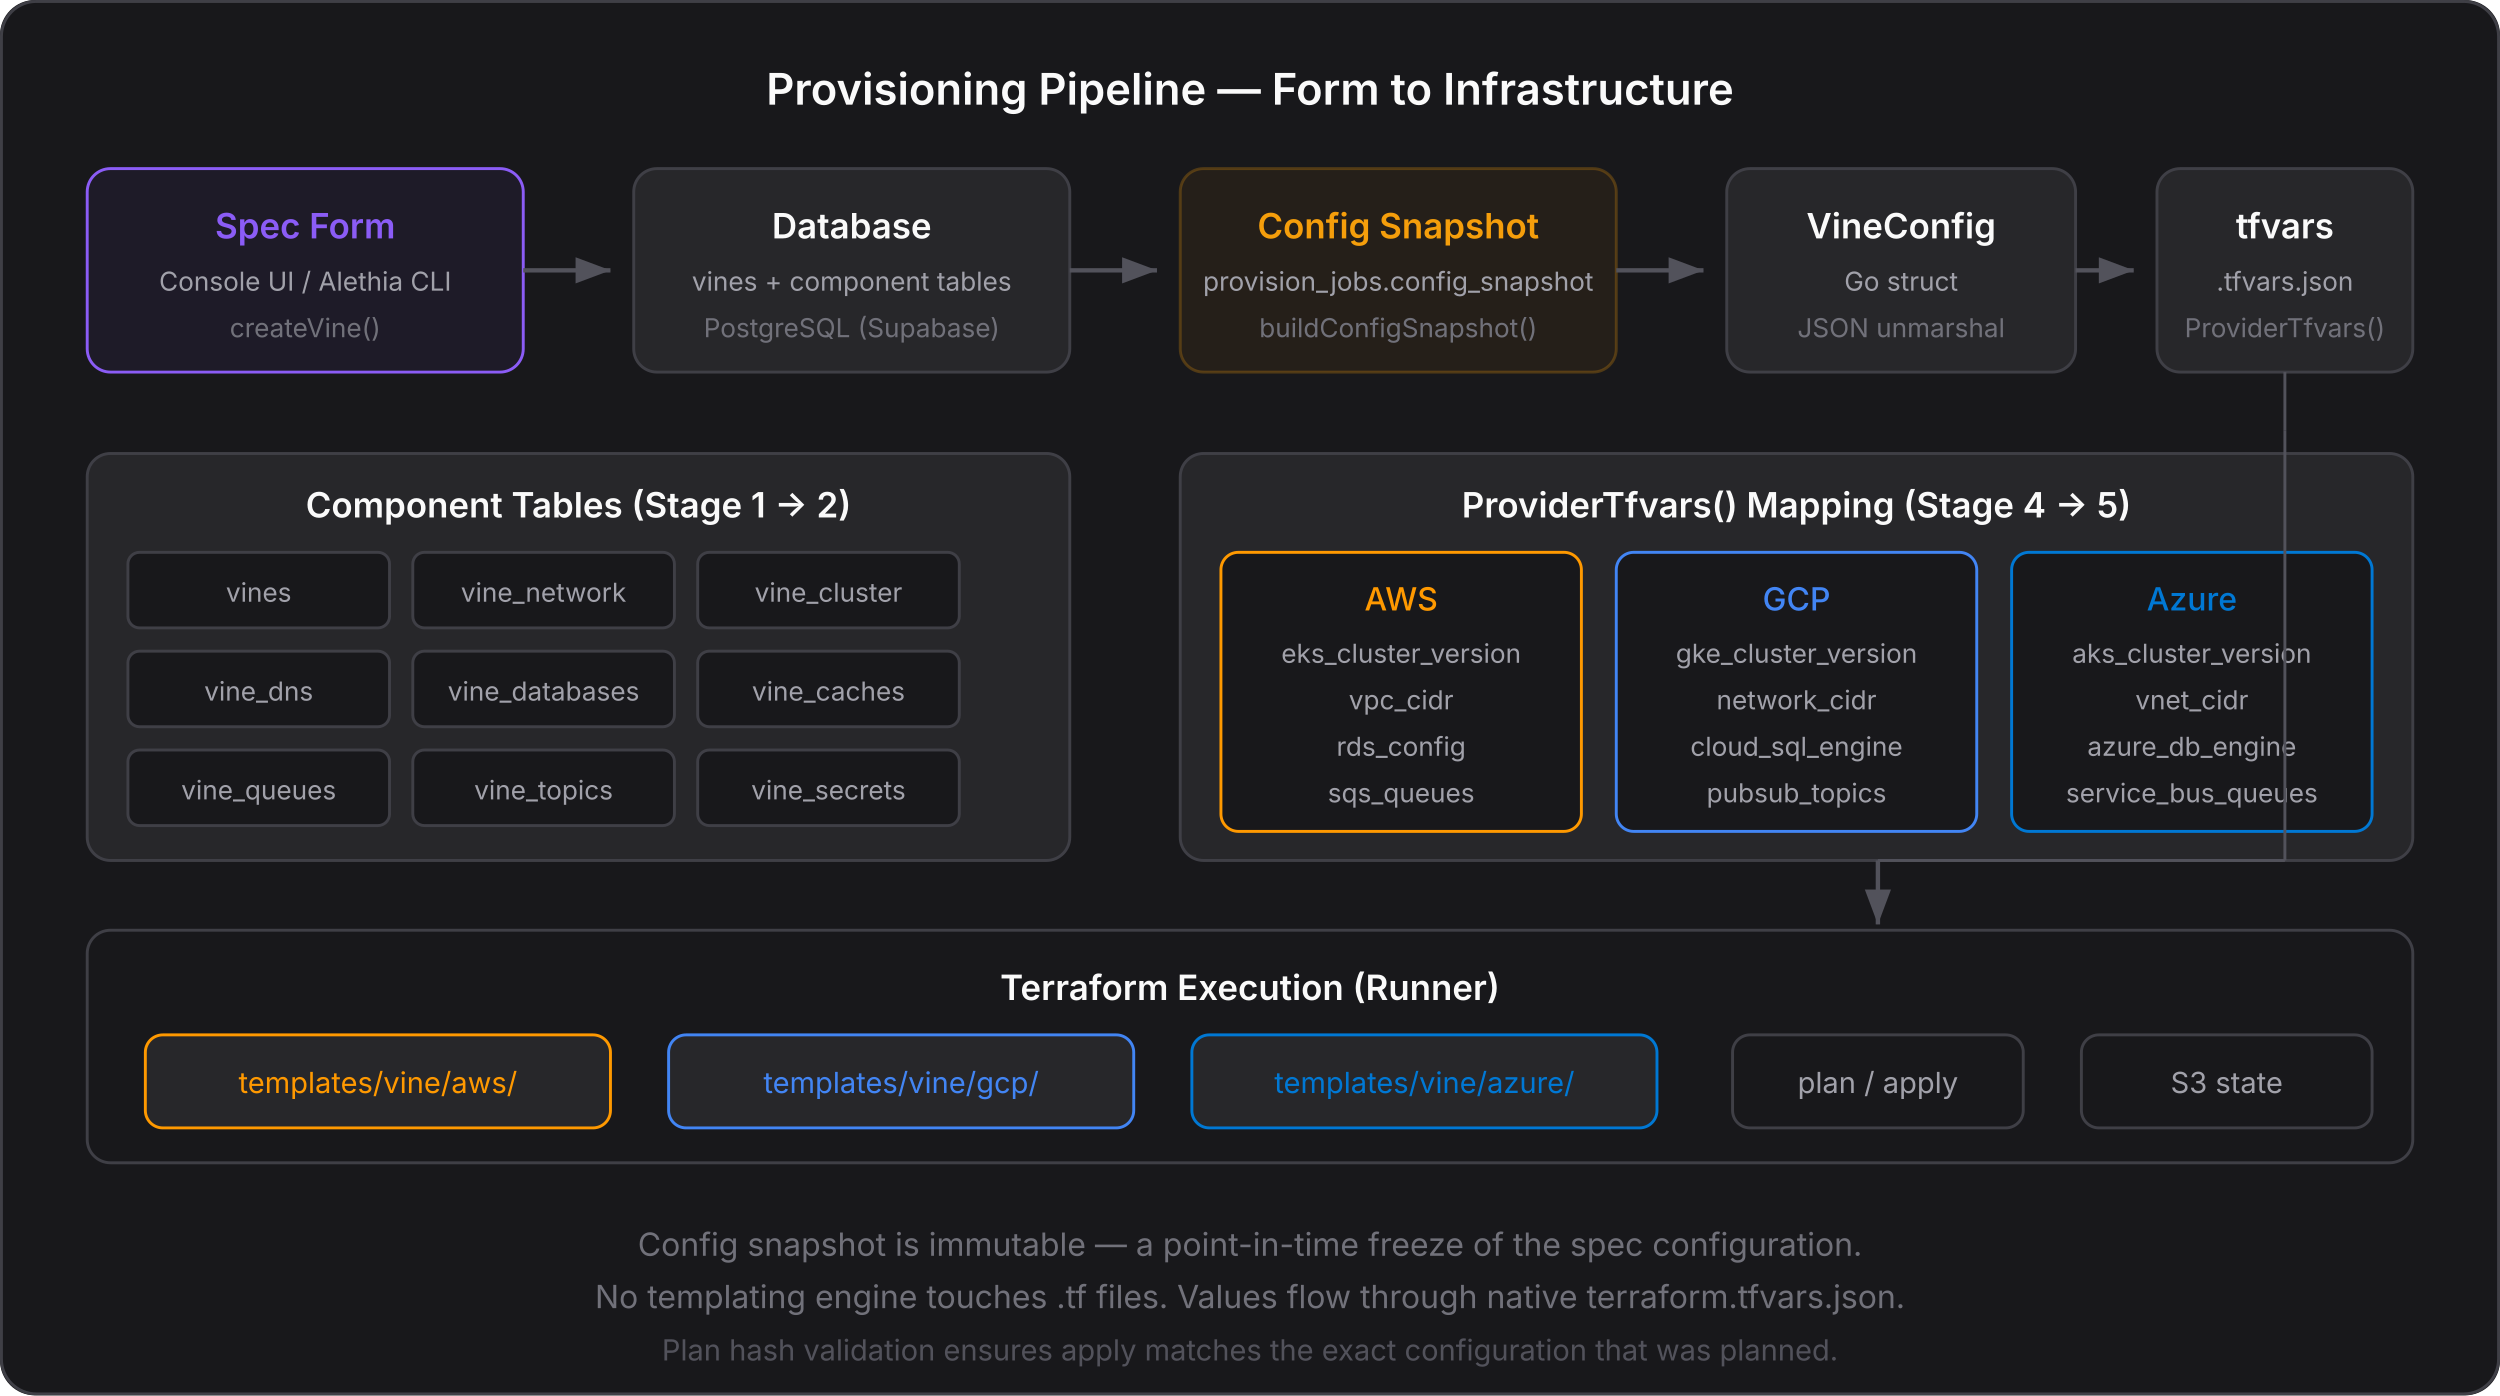
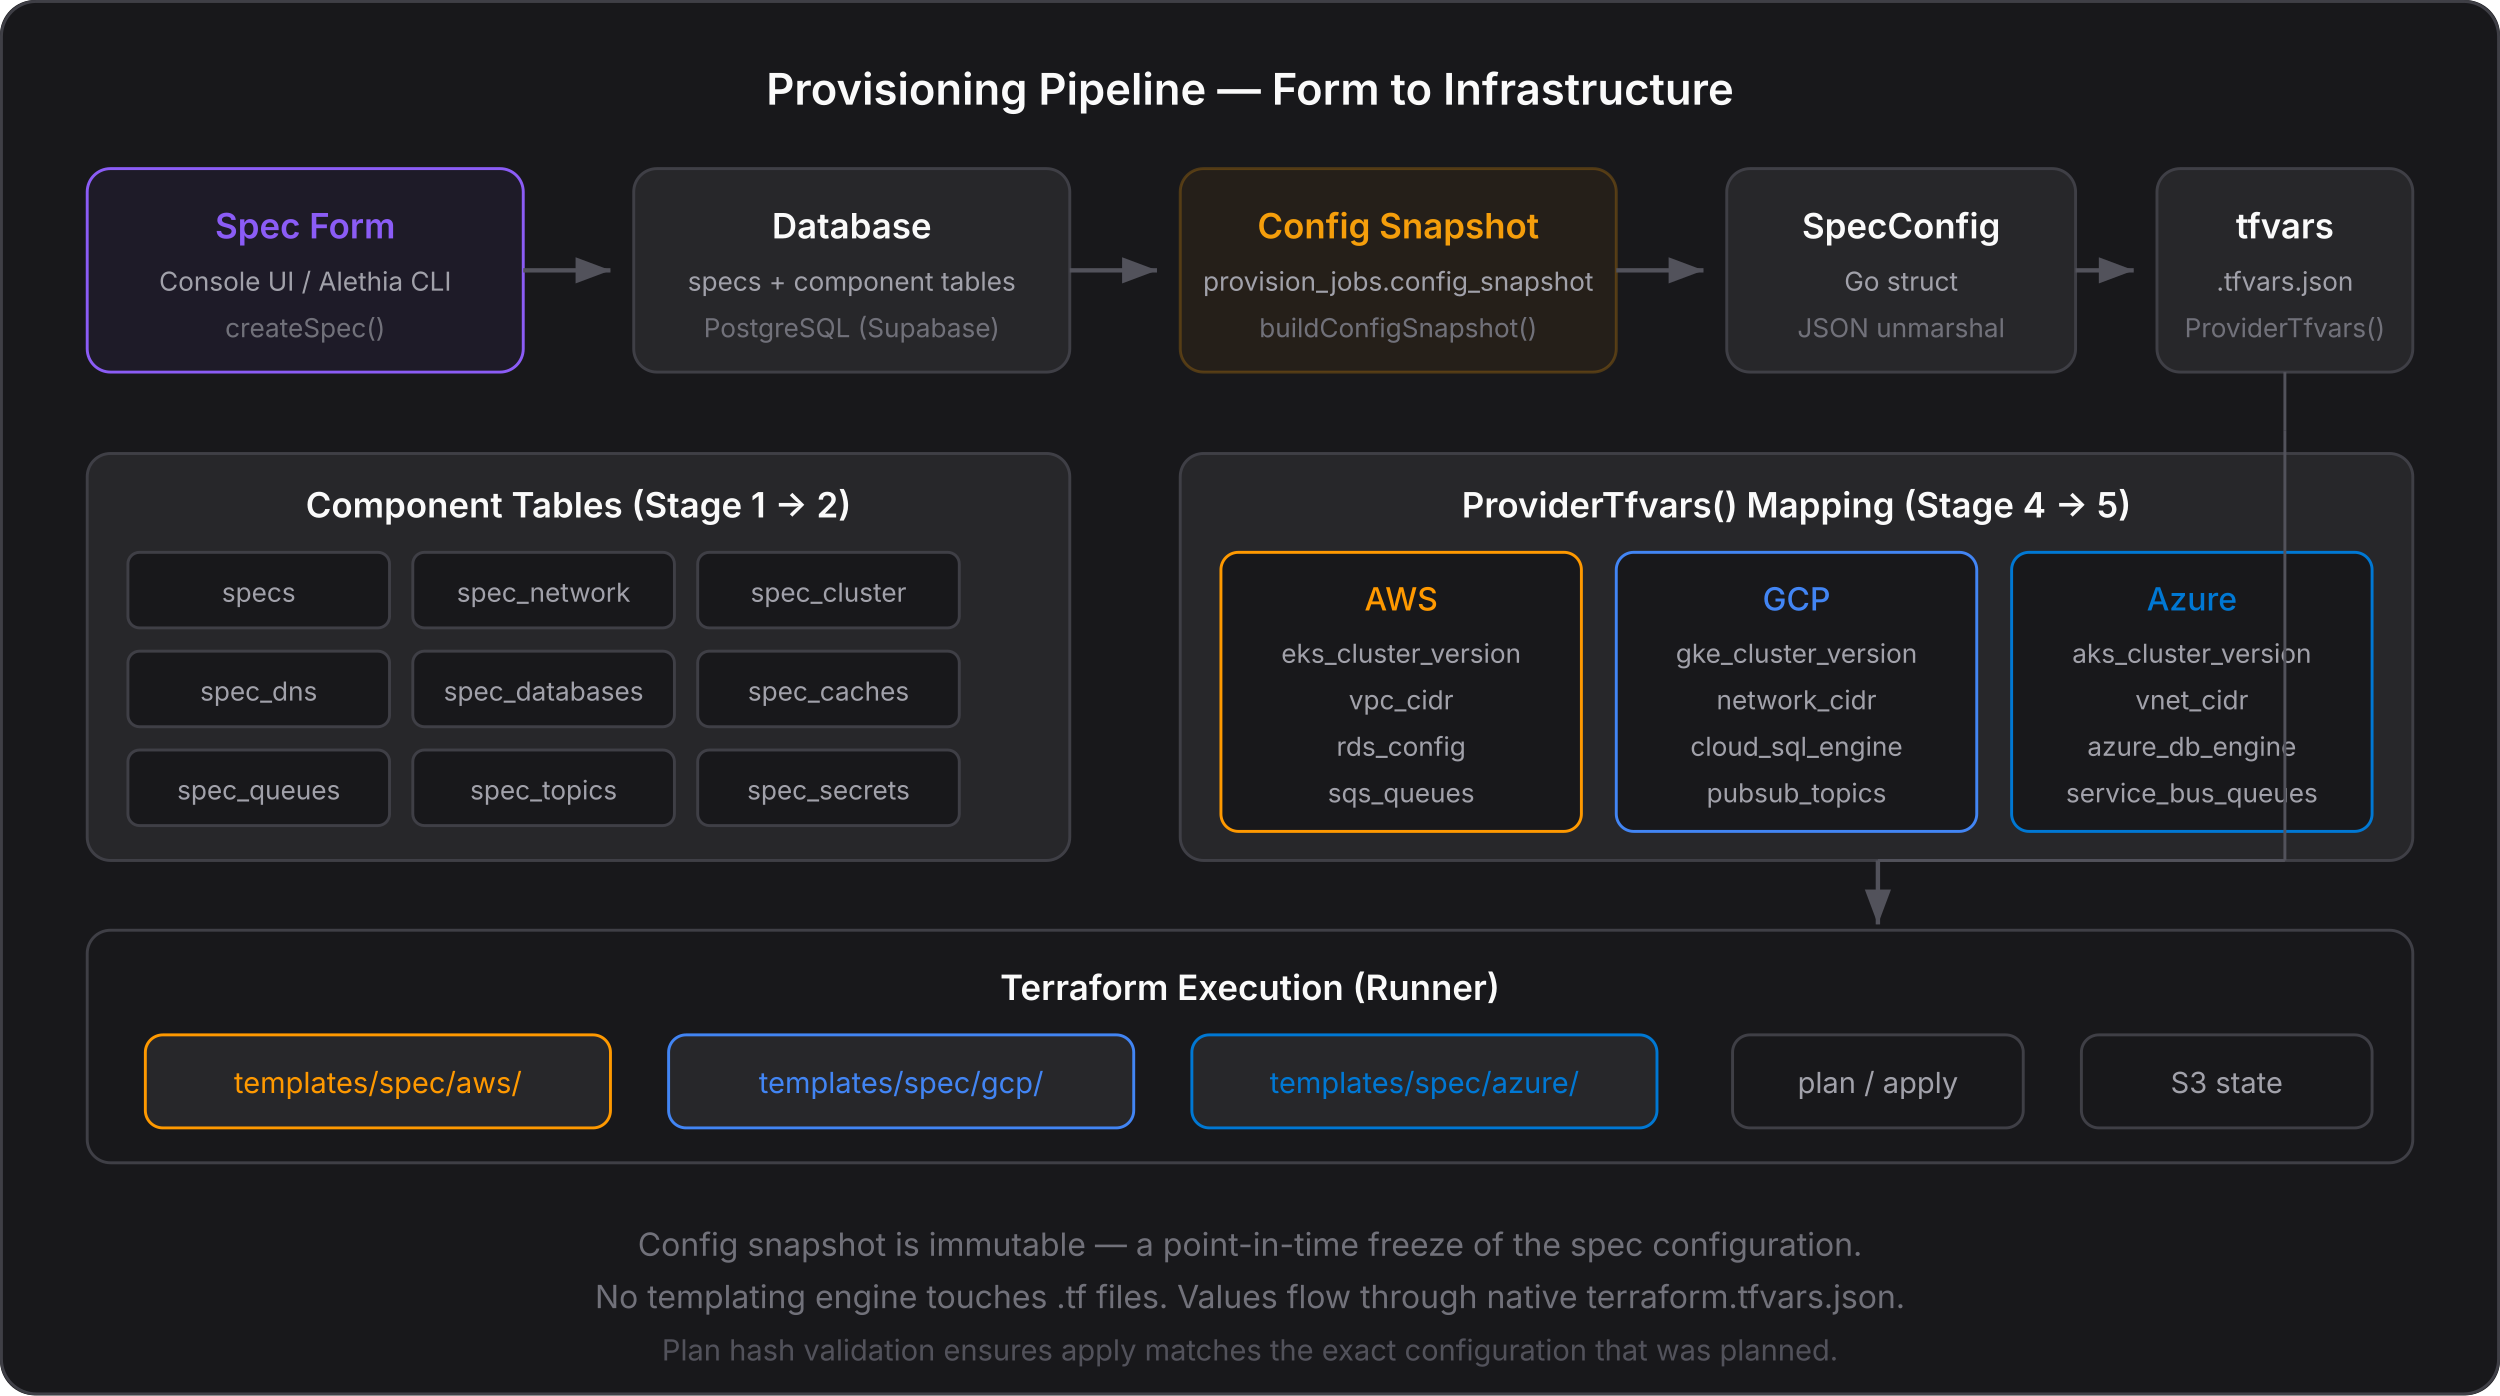
<svg xmlns="http://www.w3.org/2000/svg" viewBox="0 0 860 480" width="100%" fill="none">
  <defs>
    <marker id="arrow" markerWidth="8" markerHeight="6" refX="8" refY="3" orient="auto">
      <path d="M0,0 L8,3 L0,6" fill="#52525B" />
    </marker>
  </defs>
  <rect width="860" height="480" rx="12" fill="#18181B" />
  <rect x="0.5" y="0.5" width="859" height="479" rx="12" fill="none" stroke="#3F3F46" />
  <text x="430" y="36" text-anchor="middle" font-family="Inter, system-ui, sans-serif" font-size="15" font-weight="600" fill="#FAFAFA">Provisioning Pipeline — Form to Infrastructure</text>
  <rect x="30" y="58" width="150" height="70" rx="8" fill="#8B5CF610" stroke="#8B5CF6" />
  <text x="105" y="82" text-anchor="middle" font-family="Inter, system-ui, sans-serif" font-size="12" font-weight="600" fill="#8B5CF6">Spec Form</text>
  <text x="105" y="100" text-anchor="middle" font-family="Inter, system-ui, sans-serif" font-size="9" fill="#A1A1AA">Console UI / Alethia CLI</text>
-   <text x="105" y="116" text-anchor="middle" font-family="Inter, system-ui, sans-serif" font-size="9" fill="#71717A">createVine()</text>
+   <text x="105" y="116" text-anchor="middle" font-family="Inter, system-ui, sans-serif" font-size="9" fill="#71717A">createSpec()</text>
  <line x1="180" y1="93" x2="210" y2="93" stroke="#52525B" stroke-width="1.5" marker-end="url(#arrow)" />
  <rect x="218" y="58" width="150" height="70" rx="8" fill="#27272A" stroke="#3F3F46" />
  <text x="293" y="82" text-anchor="middle" font-family="Inter, system-ui, sans-serif" font-size="12" font-weight="600" fill="#FAFAFA">Database</text>
-   <text x="293" y="100" text-anchor="middle" font-family="Inter, system-ui, sans-serif" font-size="9" fill="#A1A1AA">vines + component tables</text>
+   <text x="293" y="100" text-anchor="middle" font-family="Inter, system-ui, sans-serif" font-size="9" fill="#A1A1AA">specs + component tables</text>
  <text x="293" y="116" text-anchor="middle" font-family="Inter, system-ui, sans-serif" font-size="9" fill="#71717A">PostgreSQL (Supabase)</text>
  <line x1="368" y1="93" x2="398" y2="93" stroke="#52525B" stroke-width="1.5" marker-end="url(#arrow)" />
  <rect x="406" y="58" width="150" height="70" rx="8" fill="#F59E0B10" stroke="#F59E0B40" />
  <text x="481" y="82" text-anchor="middle" font-family="Inter, system-ui, sans-serif" font-size="12" font-weight="600" fill="#F59E0B">Config Snapshot</text>
  <text x="481" y="100" text-anchor="middle" font-family="Inter, system-ui, sans-serif" font-size="9" fill="#A1A1AA">provision_jobs.config_snapshot</text>
  <text x="481" y="116" text-anchor="middle" font-family="Inter, system-ui, sans-serif" font-size="9" fill="#71717A">buildConfigSnapshot()</text>
  <line x1="556" y1="93" x2="586" y2="93" stroke="#52525B" stroke-width="1.5" marker-end="url(#arrow)" />
  <rect x="594" y="58" width="120" height="70" rx="8" fill="#27272A" stroke="#3F3F46" />
-   <text x="654" y="82" text-anchor="middle" font-family="Inter, system-ui, sans-serif" font-size="12" font-weight="600" fill="#FAFAFA">VineConfig</text>
+   <text x="654" y="82" text-anchor="middle" font-family="Inter, system-ui, sans-serif" font-size="12" font-weight="600" fill="#FAFAFA">SpecConfig</text>
  <text x="654" y="100" text-anchor="middle" font-family="Inter, system-ui, sans-serif" font-size="9" fill="#A1A1AA">Go struct</text>
  <text x="654" y="116" text-anchor="middle" font-family="Inter, system-ui, sans-serif" font-size="9" fill="#71717A">JSON unmarshal</text>
  <line x1="714" y1="93" x2="734" y2="93" stroke="#52525B" stroke-width="1.5" marker-end="url(#arrow)" />
  <rect x="742" y="58" width="88" height="70" rx="8" fill="#27272A" stroke="#3F3F46" />
  <text x="786" y="82" text-anchor="middle" font-family="Inter, system-ui, sans-serif" font-size="12" font-weight="600" fill="#FAFAFA">tfvars</text>
  <text x="786" y="100" text-anchor="middle" font-family="Inter, system-ui, sans-serif" font-size="9" fill="#A1A1AA">.tfvars.json</text>
  <text x="786" y="116" text-anchor="middle" font-family="Inter, system-ui, sans-serif" font-size="9" fill="#71717A">ProviderTfvars()</text>
  <rect x="30" y="156" width="338" height="140" rx="8" fill="#27272A" stroke="#3F3F46" />
  <text x="199" y="178" text-anchor="middle" font-family="Inter, system-ui, sans-serif" font-size="12" font-weight="600" fill="#FAFAFA">Component Tables (Stage 1 → 2)</text>
  <rect x="44" y="190" width="90" height="26" rx="4" fill="#18181B" stroke="#3F3F46" />
-   <text x="89" y="207" text-anchor="middle" font-family="Inter, system-ui, sans-serif" font-size="9" fill="#A1A1AA">vines</text>
+   <text x="89" y="207" text-anchor="middle" font-family="Inter, system-ui, sans-serif" font-size="9" fill="#A1A1AA">specs</text>
  <rect x="142" y="190" width="90" height="26" rx="4" fill="#18181B" stroke="#3F3F46" />
-   <text x="187" y="207" text-anchor="middle" font-family="Inter, system-ui, sans-serif" font-size="9" fill="#A1A1AA">vine_network</text>
+   <text x="187" y="207" text-anchor="middle" font-family="Inter, system-ui, sans-serif" font-size="9" fill="#A1A1AA">spec_network</text>
  <rect x="240" y="190" width="90" height="26" rx="4" fill="#18181B" stroke="#3F3F46" />
-   <text x="285" y="207" text-anchor="middle" font-family="Inter, system-ui, sans-serif" font-size="9" fill="#A1A1AA">vine_cluster</text>
+   <text x="285" y="207" text-anchor="middle" font-family="Inter, system-ui, sans-serif" font-size="9" fill="#A1A1AA">spec_cluster</text>
  <rect x="44" y="224" width="90" height="26" rx="4" fill="#18181B" stroke="#3F3F46" />
-   <text x="89" y="241" text-anchor="middle" font-family="Inter, system-ui, sans-serif" font-size="9" fill="#A1A1AA">vine_dns</text>
+   <text x="89" y="241" text-anchor="middle" font-family="Inter, system-ui, sans-serif" font-size="9" fill="#A1A1AA">spec_dns</text>
  <rect x="142" y="224" width="90" height="26" rx="4" fill="#18181B" stroke="#3F3F46" />
-   <text x="187" y="241" text-anchor="middle" font-family="Inter, system-ui, sans-serif" font-size="9" fill="#A1A1AA">vine_databases</text>
+   <text x="187" y="241" text-anchor="middle" font-family="Inter, system-ui, sans-serif" font-size="9" fill="#A1A1AA">spec_databases</text>
  <rect x="240" y="224" width="90" height="26" rx="4" fill="#18181B" stroke="#3F3F46" />
-   <text x="285" y="241" text-anchor="middle" font-family="Inter, system-ui, sans-serif" font-size="9" fill="#A1A1AA">vine_caches</text>
+   <text x="285" y="241" text-anchor="middle" font-family="Inter, system-ui, sans-serif" font-size="9" fill="#A1A1AA">spec_caches</text>
  <rect x="44" y="258" width="90" height="26" rx="4" fill="#18181B" stroke="#3F3F46" />
-   <text x="89" y="275" text-anchor="middle" font-family="Inter, system-ui, sans-serif" font-size="9" fill="#A1A1AA">vine_queues</text>
+   <text x="89" y="275" text-anchor="middle" font-family="Inter, system-ui, sans-serif" font-size="9" fill="#A1A1AA">spec_queues</text>
  <rect x="142" y="258" width="90" height="26" rx="4" fill="#18181B" stroke="#3F3F46" />
-   <text x="187" y="275" text-anchor="middle" font-family="Inter, system-ui, sans-serif" font-size="9" fill="#A1A1AA">vine_topics</text>
+   <text x="187" y="275" text-anchor="middle" font-family="Inter, system-ui, sans-serif" font-size="9" fill="#A1A1AA">spec_topics</text>
  <rect x="240" y="258" width="90" height="26" rx="4" fill="#18181B" stroke="#3F3F46" />
-   <text x="285" y="275" text-anchor="middle" font-family="Inter, system-ui, sans-serif" font-size="9" fill="#A1A1AA">vine_secrets</text>
+   <text x="285" y="275" text-anchor="middle" font-family="Inter, system-ui, sans-serif" font-size="9" fill="#A1A1AA">spec_secrets</text>
  <rect x="406" y="156" width="424" height="140" rx="8" fill="#27272A" stroke="#3F3F46" />
  <text x="618" y="178" text-anchor="middle" font-family="Inter, system-ui, sans-serif" font-size="12" font-weight="600" fill="#FAFAFA">ProviderTfvars() Mapping (Stage 4 → 5)</text>
  <rect x="420" y="190" width="124" height="96" rx="6" fill="#18181B" stroke="#FF9900" />
  <text x="482" y="210" text-anchor="middle" font-family="Inter, system-ui, sans-serif" font-size="11" font-weight="500" fill="#FF9900">AWS</text>
  <text x="482" y="228" text-anchor="middle" font-family="Inter, system-ui, sans-serif" font-size="9" fill="#A1A1AA">eks_cluster_version</text>
  <text x="482" y="244" text-anchor="middle" font-family="Inter, system-ui, sans-serif" font-size="9" fill="#A1A1AA">vpc_cidr</text>
  <text x="482" y="260" text-anchor="middle" font-family="Inter, system-ui, sans-serif" font-size="9" fill="#A1A1AA">rds_config</text>
  <text x="482" y="276" text-anchor="middle" font-family="Inter, system-ui, sans-serif" font-size="9" fill="#A1A1AA">sqs_queues</text>
  <rect x="556" y="190" width="124" height="96" rx="6" fill="#18181B" stroke="#4285F4" />
  <text x="618" y="210" text-anchor="middle" font-family="Inter, system-ui, sans-serif" font-size="11" font-weight="500" fill="#4285F4">GCP</text>
  <text x="618" y="228" text-anchor="middle" font-family="Inter, system-ui, sans-serif" font-size="9" fill="#A1A1AA">gke_cluster_version</text>
  <text x="618" y="244" text-anchor="middle" font-family="Inter, system-ui, sans-serif" font-size="9" fill="#A1A1AA">network_cidr</text>
  <text x="618" y="260" text-anchor="middle" font-family="Inter, system-ui, sans-serif" font-size="9" fill="#A1A1AA">cloud_sql_engine</text>
  <text x="618" y="276" text-anchor="middle" font-family="Inter, system-ui, sans-serif" font-size="9" fill="#A1A1AA">pubsub_topics</text>
  <rect x="692" y="190" width="124" height="96" rx="6" fill="#18181B" stroke="#0078D4" />
  <text x="754" y="210" text-anchor="middle" font-family="Inter, system-ui, sans-serif" font-size="11" font-weight="500" fill="#0078D4">Azure</text>
  <text x="754" y="228" text-anchor="middle" font-family="Inter, system-ui, sans-serif" font-size="9" fill="#A1A1AA">aks_cluster_version</text>
  <text x="754" y="244" text-anchor="middle" font-family="Inter, system-ui, sans-serif" font-size="9" fill="#A1A1AA">vnet_cidr</text>
  <text x="754" y="260" text-anchor="middle" font-family="Inter, system-ui, sans-serif" font-size="9" fill="#A1A1AA">azure_db_engine</text>
  <text x="754" y="276" text-anchor="middle" font-family="Inter, system-ui, sans-serif" font-size="9" fill="#A1A1AA">service_bus_queues</text>
  <rect x="30" y="320" width="800" height="80" rx="8" fill="none" stroke="#3F3F46" />
  <text x="430" y="344" text-anchor="middle" font-family="Inter, system-ui, sans-serif" font-size="12" font-weight="600" fill="#FAFAFA">Terraform Execution (Runner)</text>
  <rect x="50" y="356" width="160" height="32" rx="6" fill="#27272A" stroke="#FF9900" />
-   <text x="130" y="376" text-anchor="middle" font-family="Inter, system-ui, sans-serif" font-size="10" fill="#FF9900">templates/vine/aws/</text>
+   <text x="130" y="376" text-anchor="middle" font-family="Inter, system-ui, sans-serif" font-size="10" fill="#FF9900">templates/spec/aws/</text>
  <rect x="230" y="356" width="160" height="32" rx="6" fill="#27272A" stroke="#4285F4" />
-   <text x="310" y="376" text-anchor="middle" font-family="Inter, system-ui, sans-serif" font-size="10" fill="#4285F4">templates/vine/gcp/</text>
+   <text x="310" y="376" text-anchor="middle" font-family="Inter, system-ui, sans-serif" font-size="10" fill="#4285F4">templates/spec/gcp/</text>
  <rect x="410" y="356" width="160" height="32" rx="6" fill="#27272A" stroke="#0078D4" />
-   <text x="490" y="376" text-anchor="middle" font-family="Inter, system-ui, sans-serif" font-size="10" fill="#0078D4">templates/vine/azure/</text>
+   <text x="490" y="376" text-anchor="middle" font-family="Inter, system-ui, sans-serif" font-size="10" fill="#0078D4">templates/spec/azure/</text>
  <rect x="596" y="356" width="100" height="32" rx="6" fill="#18181B" stroke="#3F3F46" />
  <text x="646" y="376" text-anchor="middle" font-family="Inter, system-ui, sans-serif" font-size="10" fill="#A1A1AA">plan / apply</text>
  <rect x="716" y="356" width="100" height="32" rx="6" fill="#18181B" stroke="#3F3F46" />
  <text x="766" y="376" text-anchor="middle" font-family="Inter, system-ui, sans-serif" font-size="10" fill="#A1A1AA">S3 state</text>
  <line x1="786" y1="128" x2="786" y2="148" stroke="#52525B" stroke-width="1" />
  <line x1="786" y1="148" x2="786" y2="296" stroke="#52525B" stroke-width="1" />
  <line x1="786" y1="296" x2="646" y2="296" stroke="#52525B" stroke-width="1" />
  <line x1="646" y1="296" x2="646" y2="318" stroke="#52525B" stroke-width="1.5" marker-end="url(#arrow)" />
  <text x="430" y="432" text-anchor="middle" font-family="Inter, system-ui, sans-serif" font-size="11" fill="#71717A">Config snapshot is immutable — a point-in-time freeze of the spec configuration.</text>
  <text x="430" y="450" text-anchor="middle" font-family="Inter, system-ui, sans-serif" font-size="11" fill="#71717A">No templating engine touches .tf files. Values flow through native terraform.tfvars.json.</text>
  <text x="430" y="468" text-anchor="middle" font-family="Inter, system-ui, sans-serif" font-size="10" fill="#52525B">Plan hash validation ensures apply matches the exact configuration that was planned.</text>
</svg>
